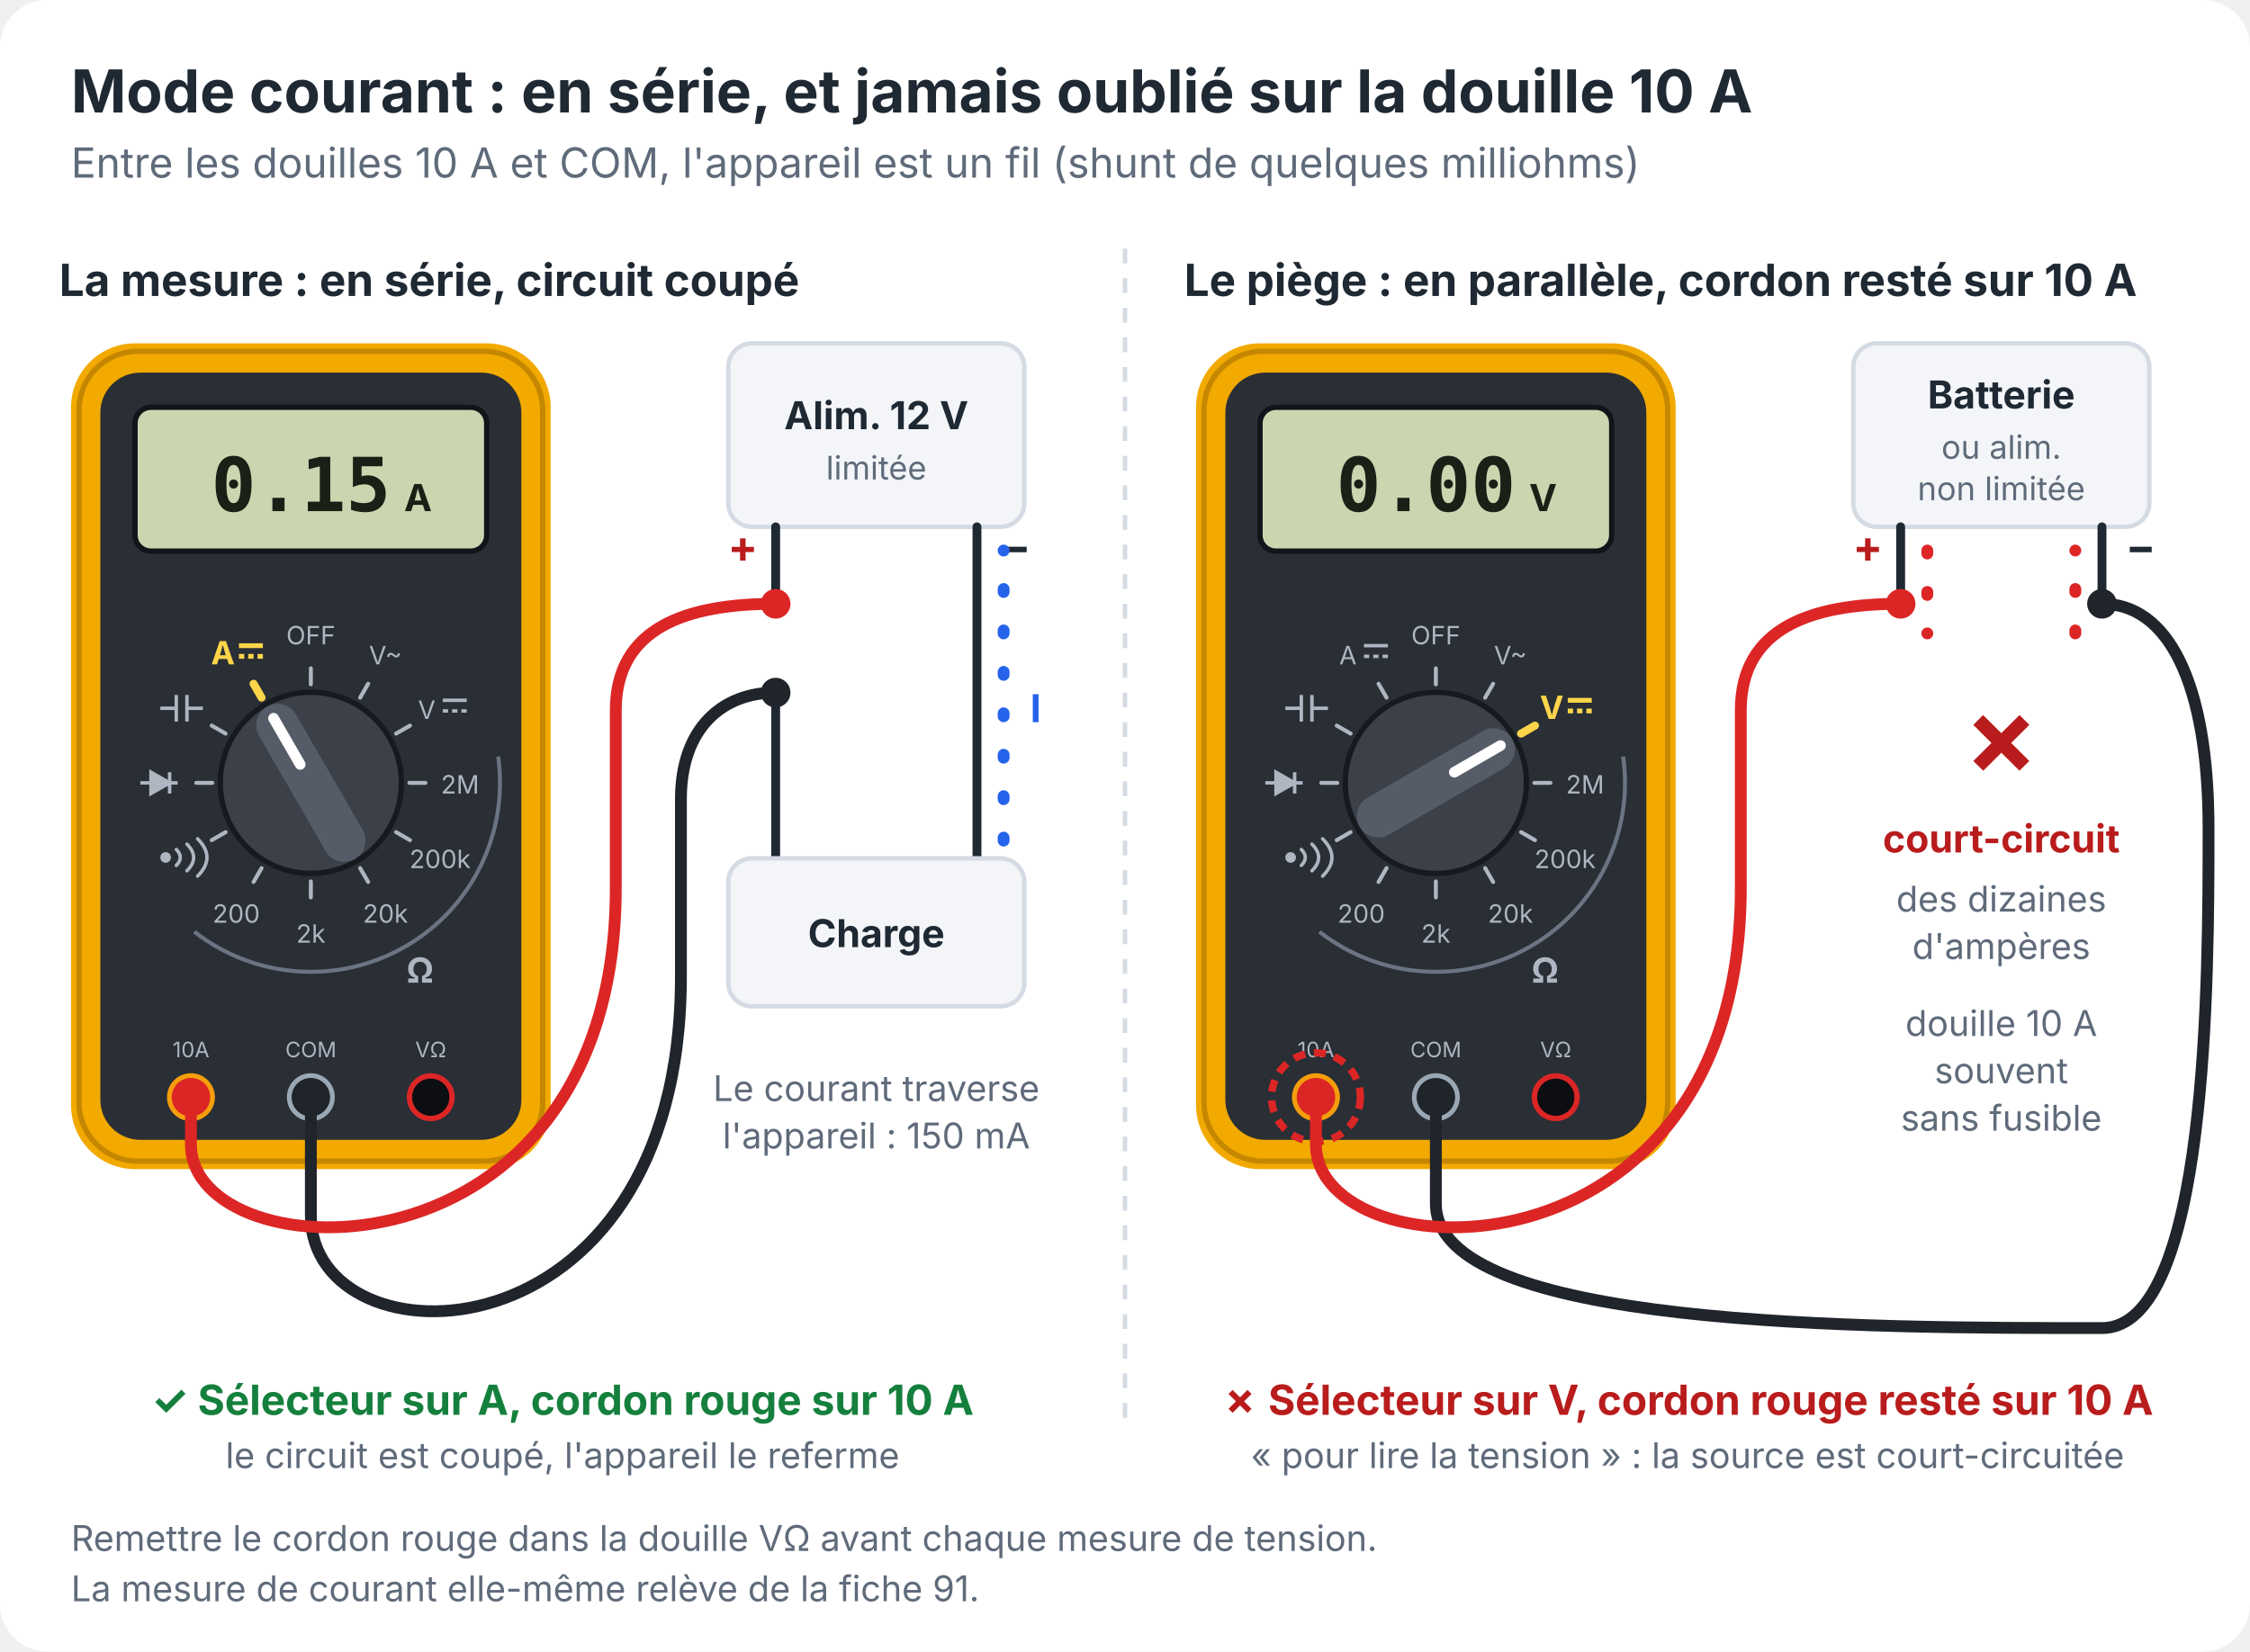
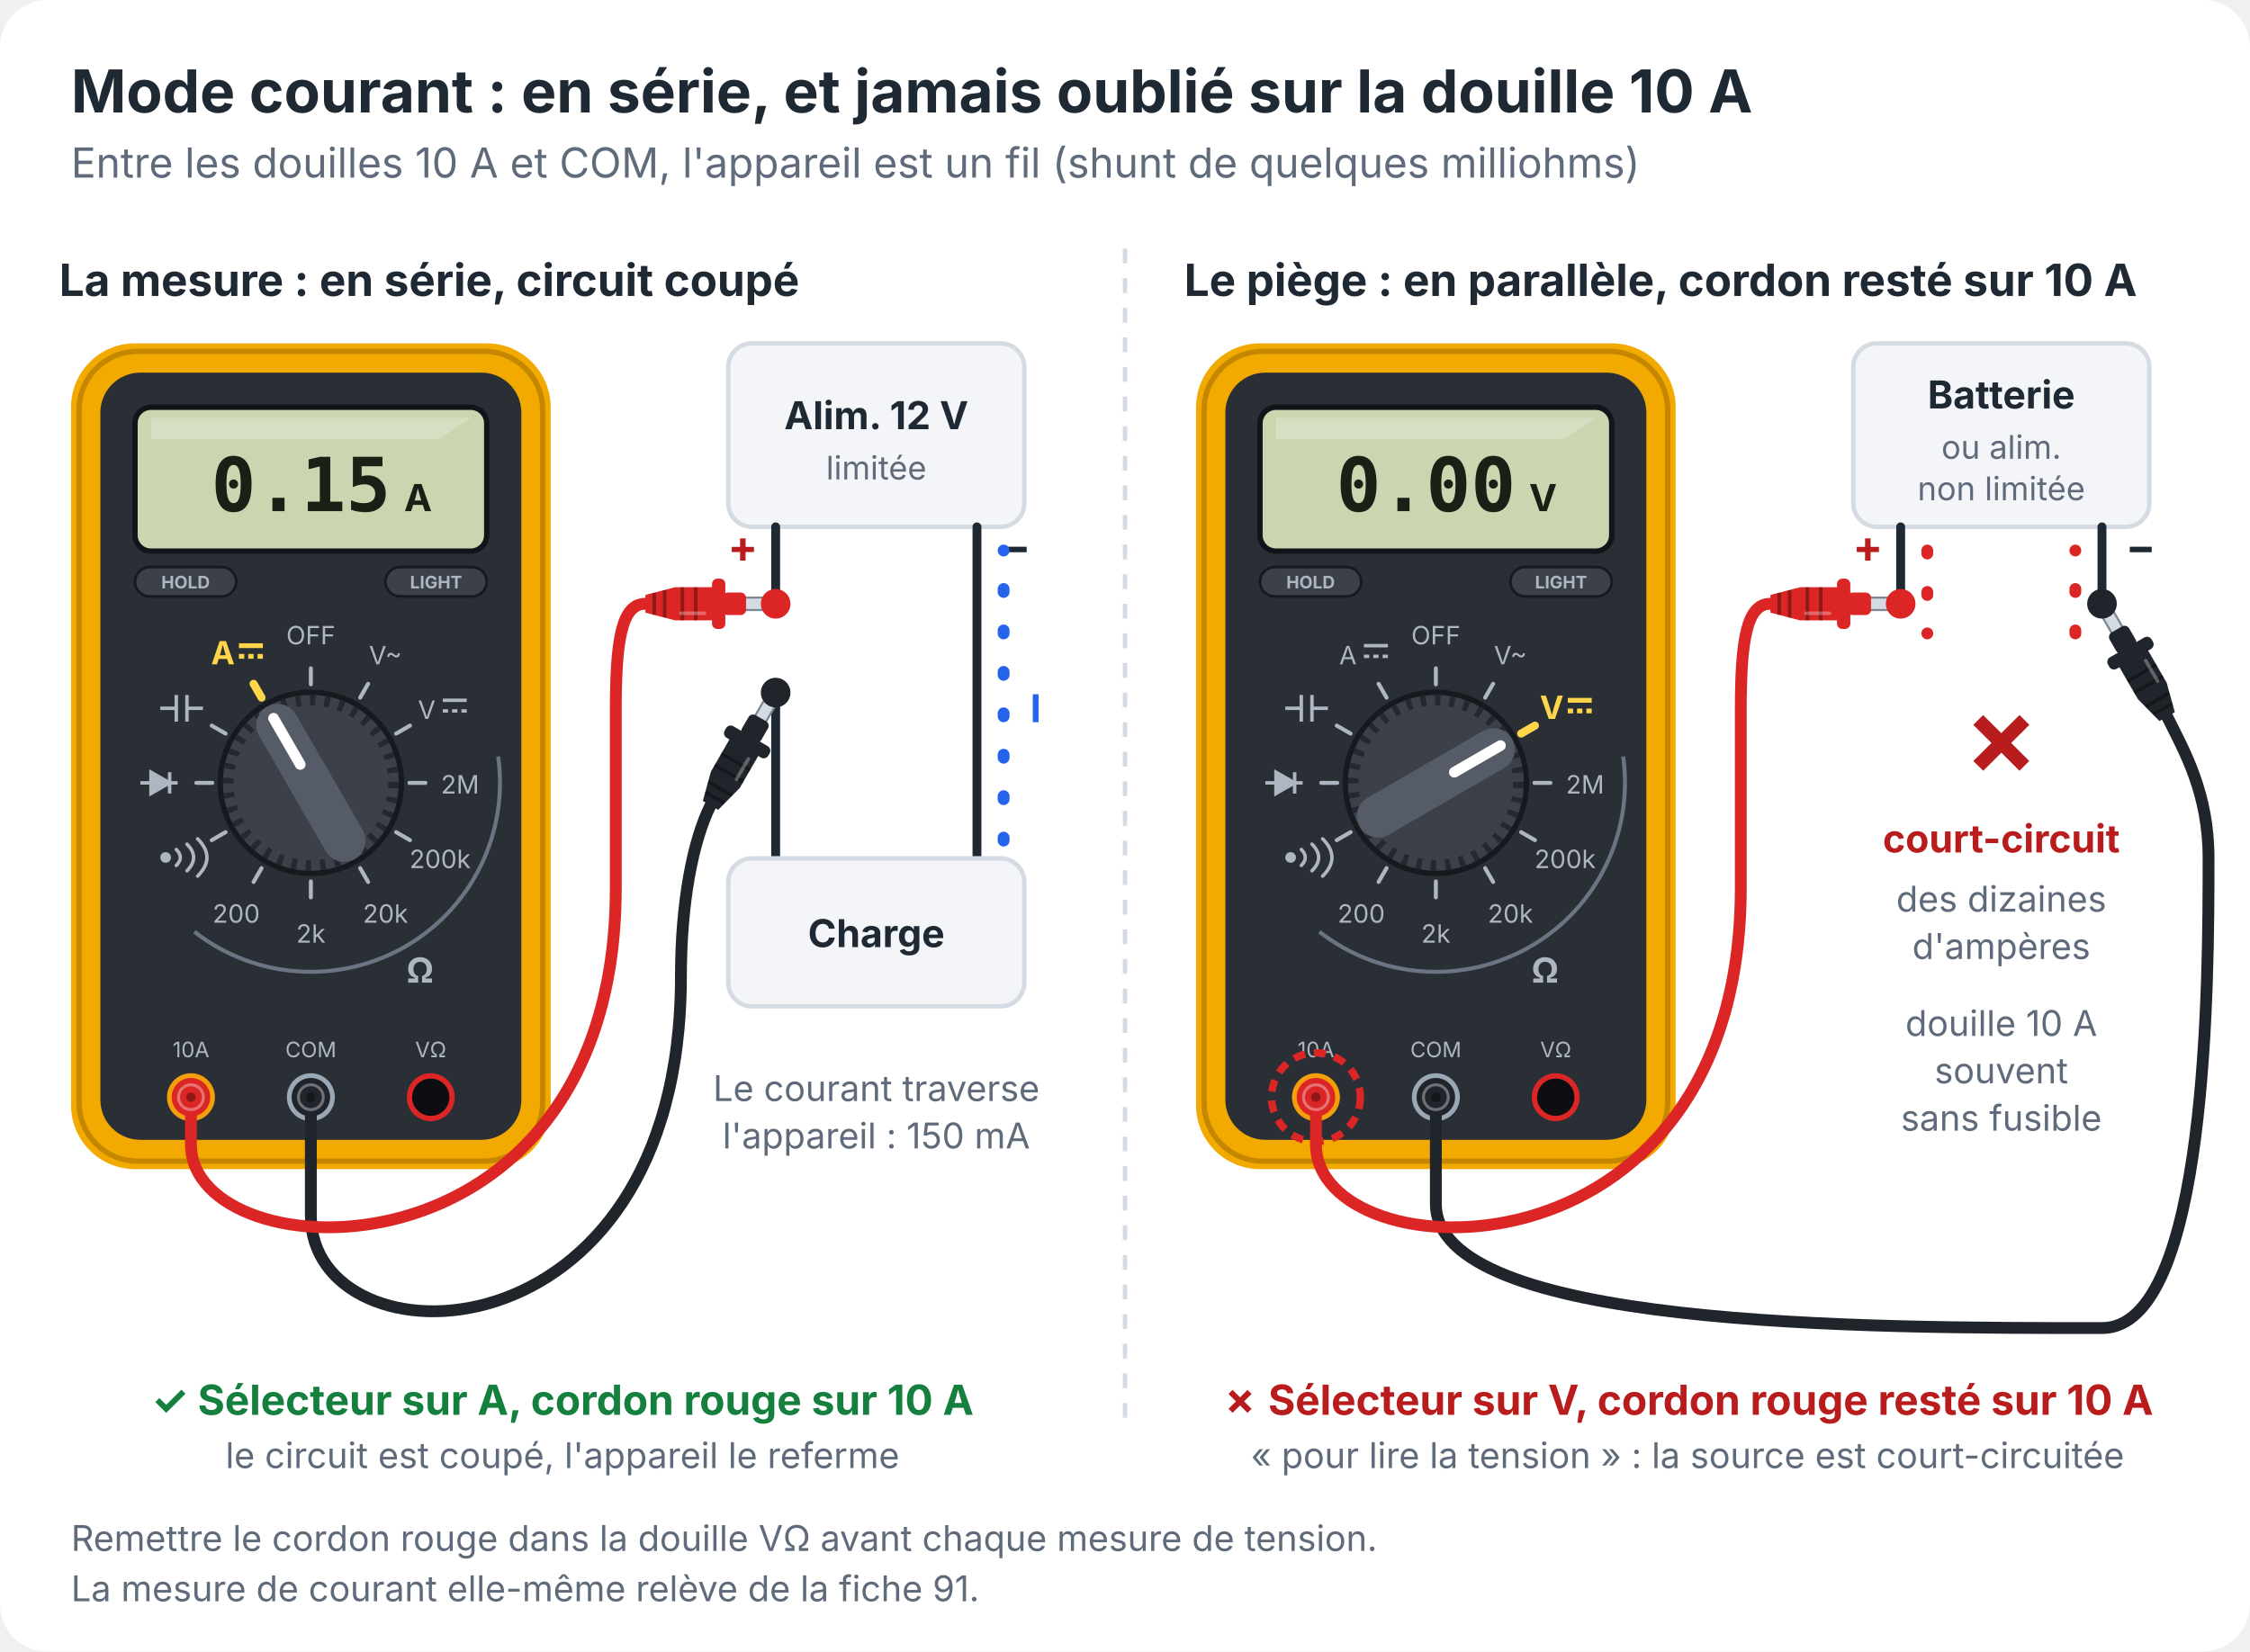
<svg xmlns="http://www.w3.org/2000/svg" viewBox="0 0 760 558" role="img" aria-labelledby="t d" font-family="system-ui, -apple-system, Segoe UI, sans-serif">
  <style>
    .bg{fill:#ffffff}.fg{fill:#1f2933}.mut{fill:#5f6b7a}
    .wire{stroke:#1f2933;stroke-width:3;fill:none;stroke-linecap:round;stroke-linejoin:round}
    .panel{fill:#f3f5f8;stroke:#d5dbe3}.grid{stroke:#d5dbe3;stroke-width:1.5;stroke-dasharray:5 5;fill:none}
    .ok{fill:#15803d}.no{fill:#b91c1c}.warn{fill:#b45309}.blue{fill:#2563eb}.amber{fill:#b45309}
    .blk{stroke:#20242b}.blkf{fill:#20242b}
    .flow{fill:none;stroke-width:4;stroke-linecap:round;stroke-dasharray:1 13;animation:run 1.1s linear infinite}
    .fb{stroke:#2563eb}.fa{stroke:#d97706}.fr{stroke:#dc2626}
    @keyframes run{to{stroke-dashoffset:-14}}
    @media (prefers-reduced-motion: reduce){.flow{animation:none}}
    @media (prefers-color-scheme: dark){
      .bg{fill:#0d1117}.fg{fill:#e6edf3}.mut{fill:#9aa7b4}.wire{stroke:#c9d1d9}
      .panel{fill:#161b22;stroke:#30363d}.grid{stroke:#30363d}
      .ok{fill:#4ade80}.no{fill:#f87171}.warn{fill:#fbbf24}.blue{fill:#60a5fa}.amber{fill:#fbbf24}
      .blk{stroke:#8b949e}.blkf{fill:#8b949e}.fb{stroke:#60a5fa}.fa{stroke:#fbbf24}.fr{stroke:#f87171}
    }
  </style>
  <rect class="bg" width="760" height="558" rx="16" />
  <text class="fg" x="24" y="38" font-size="20" font-weight="700">Mode courant : en série, et jamais oublié sur la douille 10 A</text>
  <text class="mut" x="24" y="60" font-size="14">Entre les douilles 10 A et COM, l'appareil est un fil (shunt de quelques milliohms)</text>
  <path class="grid" d="M380 84 V480" />
  <text class="fg" x="20" y="100" font-size="15" font-weight="700">La mesure : en série, circuit coupé</text>
  <g data-sel="ADC" transform="translate(24 116) scale(0.9)">
    <rect width="180" height="310" rx="24" fill="#f2a900" />
    <rect x="3" y="3" width="174" height="304" rx="22" fill="none" stroke="#c58700" stroke-width="2" />
    <rect x="11" y="11" width="158" height="288" rx="15" fill="#2a2e35" />
    <rect x="24" y="24" width="132" height="54" rx="6" fill="#c9d6b0" stroke="#11151a" stroke-width="2" />
+     <path d="M30 28 H150 L138 36 H30 Z" fill="#ffffff" fill-opacity="0.22" />
+     <rect x="24" y="84" width="38" height="11" rx="5.5" fill="#3b4049" stroke="#16191e" />
+     <text x="43" y="92" font-size="6.5" font-weight="700" text-anchor="middle" fill="#aeb6c2">HOLD</text>
+     <rect x="118" y="84" width="38" height="11" rx="5.5" fill="#3b4049" stroke="#16191e" />
+     <text x="137" y="92" font-size="6.5" font-weight="700" text-anchor="middle" fill="#aeb6c2">LIGHT</text>
    <text x="120" y="63" font-size="28" font-weight="700" text-anchor="end" font-family="ui-monospace, Menlo, Consolas, monospace" fill="#1a2016">0.15</text>
    <text x="125" y="63" font-size="14" font-weight="700" fill="#1a2016">A</text>
    <path d="M160.3 155.1 A71 71 0 0 1 46.3 220.9" fill="none" stroke="#6b7482" stroke-width="1.5" />
    <text x="131.0" y="240.0" font-size="13" font-weight="700" text-anchor="middle" fill="#aeb6c2">Ω</text>
    <path d="M90.0 128.0 L90.0 122.0" stroke="#aeb6c2" stroke-width="1.5" stroke-linecap="round" />
    <text x="90.0" y="113.0" font-size="9.5" text-anchor="middle" fill="#aeb6c2">OFF</text>
    <path d="M108.5 133.0 L111.5 127.8" stroke="#aeb6c2" stroke-width="1.5" stroke-linecap="round" />
    <text x="118.0" y="120.5" font-size="9.5" text-anchor="middle" fill="#aeb6c2">V~</text>
    <path d="M122.0 146.5 L127.2 143.5" stroke="#aeb6c2" stroke-width="1.5" stroke-linecap="round" />
    <text x="133.5" y="141.0" font-size="9.5" text-anchor="middle" fill="#aeb6c2">V</text>
    <path d="M139.5 134.0 h9 M139.5 138.0 h2 m1.5 0 h2 m1.5 0 h2" stroke="#aeb6c2" stroke-width="1.3" fill="none" />
    <path d="M127.0 165.0 L133.0 165.0" stroke="#aeb6c2" stroke-width="1.5" stroke-linecap="round" />
    <text x="146.0" y="169.0" font-size="9.5" text-anchor="middle" fill="#aeb6c2">2M</text>
    <path d="M122.0 183.5 L127.2 186.5" stroke="#aeb6c2" stroke-width="1.5" stroke-linecap="round" />
    <text x="138.5" y="197.0" font-size="9.5" text-anchor="middle" fill="#aeb6c2">200k</text>
    <path d="M108.5 197.0 L111.5 202.2" stroke="#aeb6c2" stroke-width="1.5" stroke-linecap="round" />
    <text x="118.0" y="217.5" font-size="9.5" text-anchor="middle" fill="#aeb6c2">20k</text>
    <path d="M90.0 202.0 L90.0 208.0" stroke="#aeb6c2" stroke-width="1.5" stroke-linecap="round" />
    <text x="90.0" y="225.0" font-size="9.5" text-anchor="middle" fill="#aeb6c2">2k</text>
    <path d="M71.5 197.0 L68.5 202.2" stroke="#aeb6c2" stroke-width="1.5" stroke-linecap="round" />
    <text x="62.0" y="217.5" font-size="9.5" text-anchor="middle" fill="#aeb6c2">200</text>
    <path d="M58.0 183.5 L52.8 186.5" stroke="#aeb6c2" stroke-width="1.5" stroke-linecap="round" />
    <circle cx="35.5" cy="193.0" r="2" fill="#aeb6c2" />
    <path d="M39.5 190.0 q3 3 0 6 M43.5 188.0 q5 5 0 10 M47.5 186.0 q7 7 0 14" stroke="#aeb6c2" stroke-width="1.3" fill="none" stroke-linecap="round" />
    <path d="M53.0 165.0 L47.0 165.0" stroke="#aeb6c2" stroke-width="1.5" stroke-linecap="round" />
    <path d="M26.0 165.0 h14 M30.0 161.0 v8 l7 -4 z M37.0 161.0 v8" stroke="#aeb6c2" stroke-width="1.3" fill="#aeb6c2" />
    <path d="M58.0 146.5 L52.8 143.5" stroke="#aeb6c2" stroke-width="1.5" stroke-linecap="round" />
    <path d="M33.5 137.0 h6 M39.5 132.0 v10 M43.5 132.0 v10 M43.5 137.0 h6" stroke="#aeb6c2" stroke-width="1.3" fill="none" />
    <path d="M71.5 133.0 L68.5 127.8" stroke="#ffd54a" stroke-width="3" stroke-linecap="round" />
    <text x="57.0" y="120.5" font-size="12" text-anchor="middle" font-weight="700" fill="#ffd54a">A</text>
    <path d="M63.0 113.5 h9 M63.0 117.5 h2 m1.5 0 h2 m1.5 0 h2" stroke="#ffd54a" stroke-width="1.8" fill="none" />
    <circle cx="90" cy="165" r="34" fill="#3b4049" stroke="#16191e" stroke-width="2" />
+     <circle cx="90" cy="165" r="31" fill="none" stroke="#16191e" stroke-opacity="0.6" stroke-width="4" stroke-dasharray="2 3.4" />
    <g transform="rotate(330 90 165)">
      <rect x="82" y="132" width="16" height="66" rx="8" fill="#555c68" />
      <path d="M90 137 V157" stroke="#ffffff" stroke-width="4" stroke-linecap="round" />
    </g>
    <text x="45" y="268" font-size="8" text-anchor="middle" fill="#aeb6c2">10A</text>
    <circle cx="45" cy="283" r="8" fill="#0c0e11" stroke="#f59e0b" stroke-width="2" />
    <text x="90" y="268" font-size="8" text-anchor="middle" fill="#aeb6c2">COM</text>
    <circle cx="90" cy="283" r="8" fill="#0c0e11" stroke="#9aa7b4" stroke-width="2" />
    <text x="135" y="268" font-size="8" text-anchor="middle" fill="#aeb6c2">VΩ</text>
    <circle cx="135" cy="283" r="8" fill="#0c0e11" stroke="#dc2626" stroke-width="2" />
  </g>
  <rect class="panel" x="246" y="116" width="100" height="62" rx="8" stroke-width="1.5" />
  <text class="fg" x="296.0" y="145.0" font-size="13" text-anchor="middle" font-weight="700">Alim. 12 V</text>
  <text class="mut" x="296.0" y="162.0" font-size="11" text-anchor="middle">limitée</text>
  <text class="no" x="256" y="190" font-size="15" text-anchor="end" font-weight="700">+</text>
  <text class="fg" x="338" y="190" font-size="15" font-weight="700">−</text>
  <path class="wire" d="M262 178 V204 M262 234 V290 M330 178 V290" />
  <rect class="panel" x="246" y="290" width="100" height="50" rx="8" stroke-width="1.5" />
  <text class="fg" x="296.0" y="320.0" font-size="13" text-anchor="middle" font-weight="700">Charge</text>
-   <path class="blk" stroke-width="4" fill="none" stroke-linecap="round" d="M105.0 370.7 V410.7 C105.0 462.7 230 462.7 230 330 V270 C230 246 244 234 262 234" />
+   <path class="blk" stroke-width="4" fill="none" stroke-linecap="round" d="M105.0 370.7 V410.7 C105.0 462.7 230 462.7 230 330 C230 305 234.0 284.1 240.0 272.1" />
  <circle class="blkf" cx="105.0" cy="370.7" r="6.5" />
-   <path stroke="#dc2626" stroke-width="4" fill="none" stroke-linecap="round" d="M64.5 370.7 V386.7 C64.5 430.7 208 436.7 208 300 V240 C208 212 232 204 262 204" />
+   <circle cx="105.0" cy="370.7" r="4.2" fill="none" stroke="#ffffff" stroke-opacity="0.35" stroke-width="1" />
+   <circle cx="105.0" cy="370.7" r="1.6" fill="#000000" fill-opacity="0.35" />
+   <path stroke="#dc2626" stroke-width="4" fill="none" stroke-linecap="round" d="M64.5 370.7 V386.7 C64.5 430.7 208 436.7 208 300 V240 C208 216 210 204 218.0 204" />
  <circle fill="#dc2626" cx="64.5" cy="370.7" r="6.5" />
+   <circle cx="64.5" cy="370.7" r="4.2" fill="none" stroke="#ffffff" stroke-opacity="0.35" stroke-width="1" />
+   <circle cx="64.5" cy="370.7" r="1.6" fill="#000000" fill-opacity="0.35" />
+   <g data-probe="red" transform="translate(262.0 204.0) rotate(180.0)">
+     <path d="M0 0 L4.5 -2.1 H11.0 V2.1 H4.5 Z" fill="#d5dbe3" stroke="#7d8794" stroke-width="0.7" stroke-linejoin="round" />
+     <rect fill="#dc2626" x="10.0" y="-3.8" width="8" height="7.6" rx="1.8" />
+     <path fill="#dc2626" d="M20.0 -5.6 H34.0 L44.0 -3 V3 L34.0 5.6 H20.0 Z" stroke-linejoin="round" />
+     <rect fill="#dc2626" x="17.0" y="-8.5" width="4.5" height="17" rx="1.8" />
+     <path d="M27.0 -5.6 v11.2 M31.5 -5.6 v11.2 M37.5 -4.6 v9.2 M41.0 -3.7 v7.4" stroke="#000000" stroke-opacity="0.35" stroke-width="1.2" fill="none" />
+     <path d="M24.0 -3.2 H32.0" stroke="#ffffff" stroke-opacity="0.3" stroke-width="1.2" stroke-linecap="round" />
+   </g>
+   <g data-probe="black" transform="translate(262.0 234.0) rotate(120.0)">
+     <path d="M0 0 L4.5 -2.1 H11.0 V2.1 H4.5 Z" fill="#d5dbe3" stroke="#7d8794" stroke-width="0.7" stroke-linejoin="round" />
+     <rect class="blkf" x="10.0" y="-3.8" width="8" height="7.6" rx="1.8" />
+     <path class="blkf" d="M20.0 -5.6 H34.0 L44.0 -3 V3 L34.0 5.6 H20.0 Z" stroke-linejoin="round" />
+     <rect class="blkf" x="17.0" y="-8.5" width="4.5" height="17" rx="1.8" />
+     <path d="M27.0 -5.6 v11.2 M31.5 -5.6 v11.2 M37.5 -4.6 v9.2 M41.0 -3.7 v7.4" stroke="#000000" stroke-opacity="0.35" stroke-width="1.2" fill="none" />
+     <path d="M24.0 -3.2 H32.0" stroke="#ffffff" stroke-opacity="0.3" stroke-width="1.2" stroke-linecap="round" />
+   </g>
  <path class="flow fb" d="M339 284 V186" />
  <text class="blue" x="348" y="244" font-size="13" font-weight="700">I</text>
  <text class="mut" x="296" y="372" font-size="12" text-anchor="middle">Le courant traverse</text>
  <text class="mut" x="296" y="388" font-size="12" text-anchor="middle">l'appareil : 150 mA</text>
  <circle cx="262" cy="204" r="5" fill="#dc2626" />
  <circle class="blkf" cx="262" cy="234" r="5" />
  <text class="fg" x="400" y="100" font-size="15" font-weight="700">Le piège : en parallèle, cordon resté sur 10 A</text>
  <g data-sel="VDC" transform="translate(404 116) scale(0.9)">
    <rect width="180" height="310" rx="24" fill="#f2a900" />
    <rect x="3" y="3" width="174" height="304" rx="22" fill="none" stroke="#c58700" stroke-width="2" />
    <rect x="11" y="11" width="158" height="288" rx="15" fill="#2a2e35" />
    <rect x="24" y="24" width="132" height="54" rx="6" fill="#c9d6b0" stroke="#11151a" stroke-width="2" />
+     <path d="M30 28 H150 L138 36 H30 Z" fill="#ffffff" fill-opacity="0.22" />
+     <rect x="24" y="84" width="38" height="11" rx="5.5" fill="#3b4049" stroke="#16191e" />
+     <text x="43" y="92" font-size="6.5" font-weight="700" text-anchor="middle" fill="#aeb6c2">HOLD</text>
+     <rect x="118" y="84" width="38" height="11" rx="5.5" fill="#3b4049" stroke="#16191e" />
+     <text x="137" y="92" font-size="6.5" font-weight="700" text-anchor="middle" fill="#aeb6c2">LIGHT</text>
    <text x="120" y="63" font-size="28" font-weight="700" text-anchor="end" font-family="ui-monospace, Menlo, Consolas, monospace" fill="#1a2016">0.00</text>
    <text x="125" y="63" font-size="14" font-weight="700" fill="#1a2016">V</text>
    <path d="M160.3 155.1 A71 71 0 0 1 46.3 220.9" fill="none" stroke="#6b7482" stroke-width="1.5" />
    <text x="131.0" y="240.0" font-size="13" font-weight="700" text-anchor="middle" fill="#aeb6c2">Ω</text>
    <path d="M90.0 128.0 L90.0 122.0" stroke="#aeb6c2" stroke-width="1.5" stroke-linecap="round" />
    <text x="90.0" y="113.0" font-size="9.5" text-anchor="middle" fill="#aeb6c2">OFF</text>
    <path d="M108.5 133.0 L111.5 127.8" stroke="#aeb6c2" stroke-width="1.5" stroke-linecap="round" />
    <text x="118.0" y="120.5" font-size="9.5" text-anchor="middle" fill="#aeb6c2">V~</text>
    <path d="M122.0 146.5 L127.2 143.5" stroke="#ffd54a" stroke-width="3" stroke-linecap="round" />
    <text x="133.5" y="141.0" font-size="12" text-anchor="middle" font-weight="700" fill="#ffd54a">V</text>
    <path d="M139.5 134.0 h9 M139.5 138.0 h2 m1.5 0 h2 m1.5 0 h2" stroke="#ffd54a" stroke-width="1.8" fill="none" />
    <path d="M127.0 165.0 L133.0 165.0" stroke="#aeb6c2" stroke-width="1.5" stroke-linecap="round" />
    <text x="146.0" y="169.0" font-size="9.5" text-anchor="middle" fill="#aeb6c2">2M</text>
    <path d="M122.0 183.5 L127.2 186.5" stroke="#aeb6c2" stroke-width="1.5" stroke-linecap="round" />
    <text x="138.5" y="197.0" font-size="9.5" text-anchor="middle" fill="#aeb6c2">200k</text>
    <path d="M108.5 197.0 L111.5 202.2" stroke="#aeb6c2" stroke-width="1.5" stroke-linecap="round" />
    <text x="118.0" y="217.5" font-size="9.5" text-anchor="middle" fill="#aeb6c2">20k</text>
    <path d="M90.0 202.0 L90.0 208.0" stroke="#aeb6c2" stroke-width="1.5" stroke-linecap="round" />
    <text x="90.0" y="225.0" font-size="9.5" text-anchor="middle" fill="#aeb6c2">2k</text>
    <path d="M71.5 197.0 L68.5 202.2" stroke="#aeb6c2" stroke-width="1.5" stroke-linecap="round" />
    <text x="62.0" y="217.5" font-size="9.5" text-anchor="middle" fill="#aeb6c2">200</text>
    <path d="M58.0 183.5 L52.8 186.5" stroke="#aeb6c2" stroke-width="1.5" stroke-linecap="round" />
    <circle cx="35.5" cy="193.0" r="2" fill="#aeb6c2" />
    <path d="M39.5 190.0 q3 3 0 6 M43.5 188.0 q5 5 0 10 M47.5 186.0 q7 7 0 14" stroke="#aeb6c2" stroke-width="1.3" fill="none" stroke-linecap="round" />
    <path d="M53.0 165.0 L47.0 165.0" stroke="#aeb6c2" stroke-width="1.5" stroke-linecap="round" />
    <path d="M26.0 165.0 h14 M30.0 161.0 v8 l7 -4 z M37.0 161.0 v8" stroke="#aeb6c2" stroke-width="1.3" fill="#aeb6c2" />
    <path d="M58.0 146.5 L52.8 143.5" stroke="#aeb6c2" stroke-width="1.5" stroke-linecap="round" />
    <path d="M33.5 137.0 h6 M39.5 132.0 v10 M43.5 132.0 v10 M43.5 137.0 h6" stroke="#aeb6c2" stroke-width="1.3" fill="none" />
    <path d="M71.5 133.0 L68.5 127.8" stroke="#aeb6c2" stroke-width="1.5" stroke-linecap="round" />
    <text x="57.0" y="120.5" font-size="9.5" text-anchor="middle" fill="#aeb6c2">A</text>
    <path d="M63.0 113.5 h9 M63.0 117.5 h2 m1.5 0 h2 m1.5 0 h2" stroke="#aeb6c2" stroke-width="1.3" fill="none" />
    <circle cx="90" cy="165" r="34" fill="#3b4049" stroke="#16191e" stroke-width="2" />
+     <circle cx="90" cy="165" r="31" fill="none" stroke="#16191e" stroke-opacity="0.6" stroke-width="4" stroke-dasharray="2 3.4" />
    <g transform="rotate(60 90 165)">
      <rect x="82" y="132" width="16" height="66" rx="8" fill="#555c68" />
      <path d="M90 137 V157" stroke="#ffffff" stroke-width="4" stroke-linecap="round" />
    </g>
    <text x="45" y="268" font-size="8" text-anchor="middle" fill="#aeb6c2">10A</text>
    <circle cx="45" cy="283" r="8" fill="#0c0e11" stroke="#f59e0b" stroke-width="2" />
    <text x="90" y="268" font-size="8" text-anchor="middle" fill="#aeb6c2">COM</text>
    <circle cx="90" cy="283" r="8" fill="#0c0e11" stroke="#9aa7b4" stroke-width="2" />
    <text x="135" y="268" font-size="8" text-anchor="middle" fill="#aeb6c2">VΩ</text>
    <circle cx="135" cy="283" r="8" fill="#0c0e11" stroke="#dc2626" stroke-width="2" />
  </g>
  <rect class="panel" x="626" y="116" width="100" height="62" rx="8" stroke-width="1.5" />
  <text class="fg" x="676.0" y="138.0" font-size="13" text-anchor="middle" font-weight="700">Batterie</text>
  <text class="mut" x="676.0" y="155.0" font-size="11" text-anchor="middle">ou alim.</text>
  <text class="mut" x="676.0" y="169.0" font-size="11" text-anchor="middle">non limitée</text>
  <text class="no" x="636" y="190" font-size="15" text-anchor="end" font-weight="700">+</text>
  <text class="fg" x="718" y="190" font-size="15" font-weight="700">−</text>
  <path class="wire" d="M642 178 V204 M710 178 V204" />
-   <path class="blk" stroke-width="4" fill="none" stroke-linecap="round" d="M485.0 370.7 V406.7 C485.0 448.7 630 448.7 710 448.7 C746 448.7 746 330 746 280 C746 230 732 204 710 204" />
+   <path class="blk" stroke-width="4" fill="none" stroke-linecap="round" d="M485.0 370.7 V406.7 C485.0 448.7 630 448.7 710 448.7 C746 448.7 746 330 746 290 C746 268 738.0 254.1 732.0 242.1" />
  <circle class="blkf" cx="485.0" cy="370.7" r="6.5" />
-   <path stroke="#dc2626" stroke-width="4" fill="none" stroke-linecap="round" d="M444.5 370.7 V386.7 C444.5 430.7 588 436.7 588 300 V240 C588 212 612 204 642 204" />
+   <circle cx="485.0" cy="370.7" r="4.2" fill="none" stroke="#ffffff" stroke-opacity="0.35" stroke-width="1" />
+   <circle cx="485.0" cy="370.7" r="1.6" fill="#000000" fill-opacity="0.35" />
+   <path stroke="#dc2626" stroke-width="4" fill="none" stroke-linecap="round" d="M444.5 370.7 V386.7 C444.5 430.7 588 436.7 588 300 V240 C588 216 590 204 598.0 204" />
  <circle fill="#dc2626" cx="444.5" cy="370.7" r="6.5" />
+   <circle cx="444.5" cy="370.7" r="4.2" fill="none" stroke="#ffffff" stroke-opacity="0.35" stroke-width="1" />
+   <circle cx="444.5" cy="370.7" r="1.6" fill="#000000" fill-opacity="0.35" />
+   <g data-probe="red" transform="translate(642.0 204.0) rotate(180.0)">
+     <path d="M0 0 L4.5 -2.1 H11.0 V2.1 H4.5 Z" fill="#d5dbe3" stroke="#7d8794" stroke-width="0.7" stroke-linejoin="round" />
+     <rect fill="#dc2626" x="10.0" y="-3.8" width="8" height="7.6" rx="1.8" />
+     <path fill="#dc2626" d="M20.0 -5.6 H34.0 L44.0 -3 V3 L34.0 5.6 H20.0 Z" stroke-linejoin="round" />
+     <rect fill="#dc2626" x="17.0" y="-8.5" width="4.5" height="17" rx="1.8" />
+     <path d="M27.0 -5.6 v11.2 M31.5 -5.6 v11.2 M37.5 -4.6 v9.2 M41.0 -3.7 v7.4" stroke="#000000" stroke-opacity="0.35" stroke-width="1.2" fill="none" />
+     <path d="M24.0 -3.2 H32.0" stroke="#ffffff" stroke-opacity="0.3" stroke-width="1.2" stroke-linecap="round" />
+   </g>
+   <g data-probe="black" transform="translate(710.0 204.0) rotate(60.0)">
+     <path d="M0 0 L4.5 -2.1 H11.0 V2.1 H4.5 Z" fill="#d5dbe3" stroke="#7d8794" stroke-width="0.7" stroke-linejoin="round" />
+     <rect class="blkf" x="10.0" y="-3.8" width="8" height="7.6" rx="1.8" />
+     <path class="blkf" d="M20.0 -5.6 H34.0 L44.0 -3 V3 L34.0 5.6 H20.0 Z" stroke-linejoin="round" />
+     <rect class="blkf" x="17.0" y="-8.5" width="4.5" height="17" rx="1.8" />
+     <path d="M27.0 -5.6 v11.2 M31.5 -5.6 v11.2 M37.5 -4.6 v9.2 M41.0 -3.7 v7.4" stroke="#000000" stroke-opacity="0.35" stroke-width="1.2" fill="none" />
+     <path d="M24.0 -3.2 H32.0" stroke="#ffffff" stroke-opacity="0.3" stroke-width="1.2" stroke-linecap="round" />
+   </g>
  <circle cx="444.5" cy="370.7" r="15" fill="none" stroke="#dc2626" stroke-width="2.5" stroke-dasharray="4 3" />
  <path class="flow fr" d="M651 186 V214 M701 214 V186" />
  <text class="no" x="676" y="262" font-size="34" text-anchor="middle" font-weight="700">✗</text>
  <text class="no" x="676" y="288" font-size="13" text-anchor="middle" font-weight="700">court-circuit</text>
  <text class="mut" x="676" y="308" font-size="12" text-anchor="middle">des dizaines</text>
  <text class="mut" x="676" y="324" font-size="12" text-anchor="middle">d'ampères</text>
  <text class="mut" x="676" y="350" font-size="12" text-anchor="middle">douille 10 A</text>
  <text class="mut" x="676" y="366" font-size="12" text-anchor="middle">souvent</text>
  <text class="mut" x="676" y="382" font-size="12" text-anchor="middle">sans fusible</text>
  <circle cx="642" cy="204" r="5" fill="#dc2626" />
  <circle class="blkf" cx="710" cy="204" r="5" />
  <text class="ok" x="190" y="478" font-size="14" text-anchor="middle" font-weight="700">✓ Sélecteur sur A, cordon rouge sur 10 A</text>
  <text class="mut" x="190" y="496" font-size="12" text-anchor="middle">le circuit est coupé, l'appareil le referme</text>
  <text class="no" x="570" y="478" font-size="14" text-anchor="middle" font-weight="700">✗ Sélecteur sur V, cordon rouge resté sur 10 A</text>
  <text class="mut" x="570" y="496" font-size="12" text-anchor="middle">« pour lire la tension » : la source est court-circuitée</text>
  <text class="mut" x="24" y="524" font-size="12">Remettre le cordon rouge dans la douille VΩ avant chaque mesure de tension.</text>
  <text class="mut" x="24" y="541" font-size="12">La mesure de courant elle-même relève de la fiche 91.</text>
</svg>
